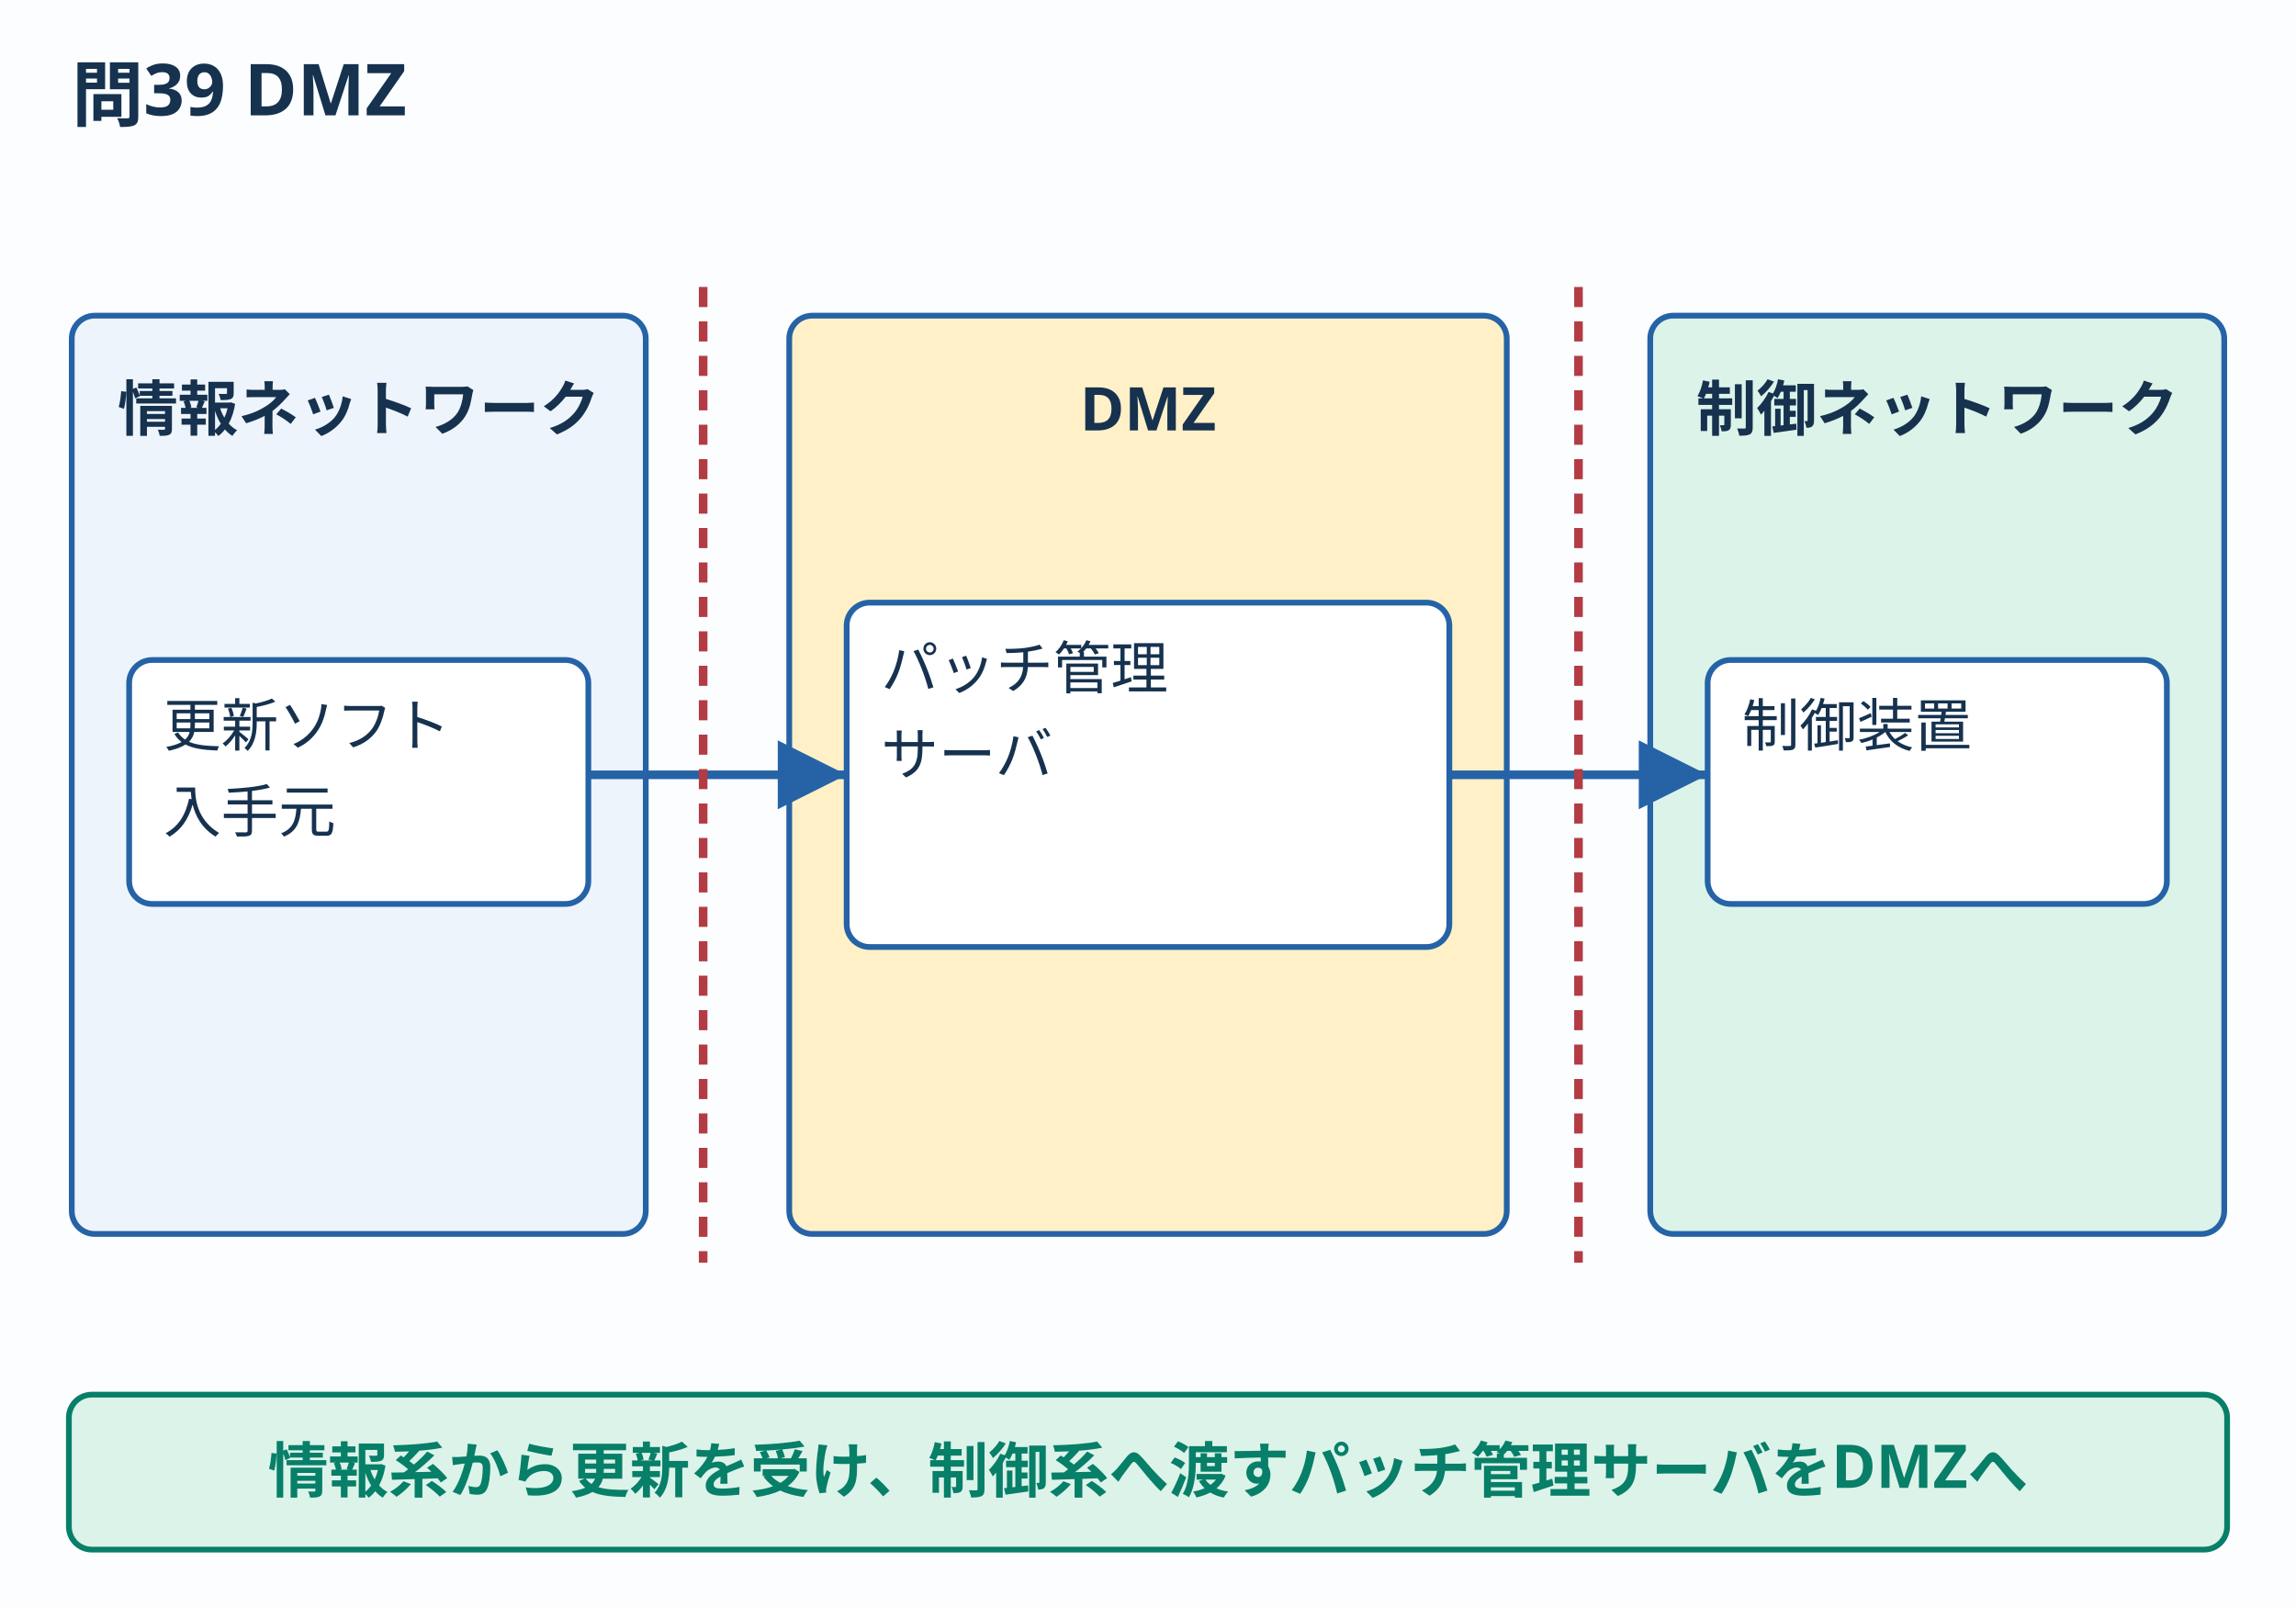
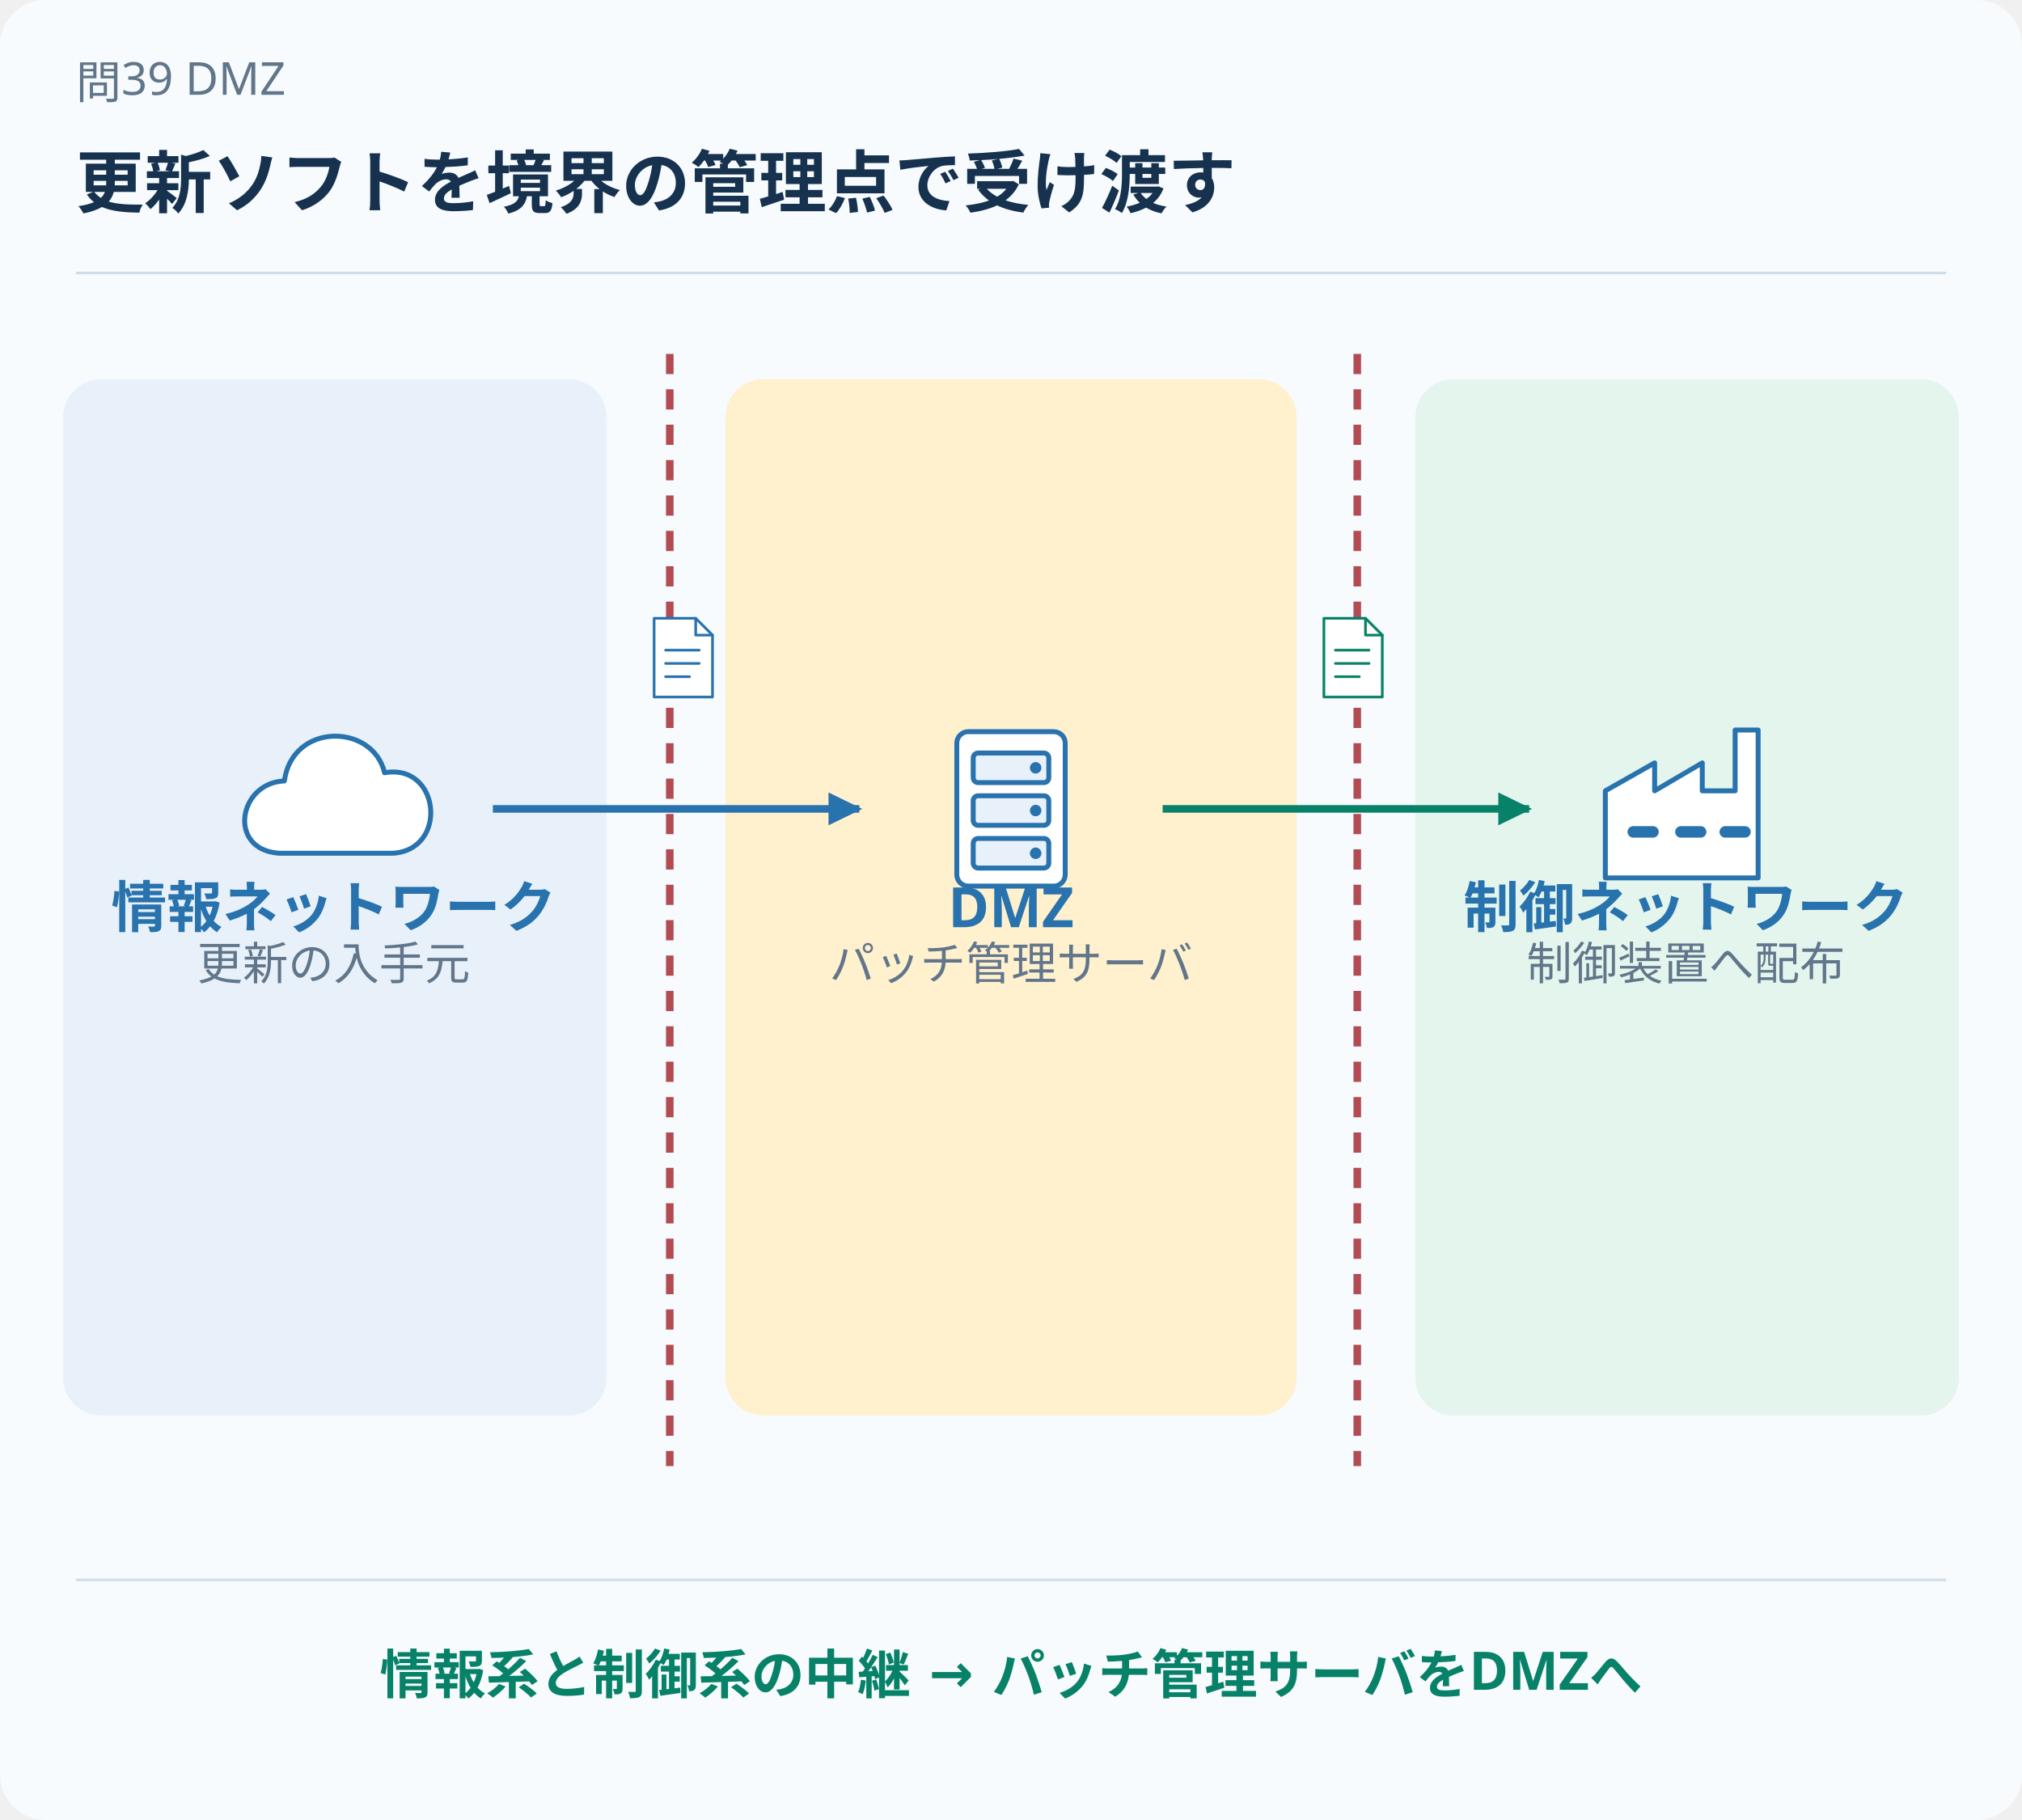
- <svg xmlns="http://www.w3.org/2000/svg" viewBox="0 0 800 560" role="img" aria-labelledby="title39">
-   <defs>
-     <marker id="a39" markerWidth="9" markerHeight="9" refX="8" refY="4" orient="auto">
-       <path d="M0 0 L8 4 L0 8 Z" fill="#2563a6" />
-     </marker>
-   </defs>
-   <rect width="800" height="560" fill="#fbfdff" />
+ <svg xmlns="http://www.w3.org/2000/svg" viewBox="0 0 800 720" role="img" aria-labelledby="v7title39">
+   <rect width="800" height="720" rx="18" fill="#f8fbfe" />
  <g font-family="Meiryo,Yu Gothic,sans-serif">
-     <text x="25" y="42" font-size="25" fill="#16324f" font-weight="700">問39 DMZ</text>
-     <rect x="25" y="110" width="200" height="320" rx="8" fill="#edf4fb" stroke="#2563a6" stroke-width="2" />
-     <text x="125.0" y="150" font-size="21" fill="#16324f" text-anchor="middle" font-weight="700">情報ネットワーク</text>
-     <rect x="275" y="110" width="250" height="320" rx="8" fill="#fff0c7" stroke="#2563a6" stroke-width="2" />
-     <text x="400.0" y="150" font-size="21" fill="#16324f" text-anchor="middle" font-weight="700">DMZ</text>
-     <rect x="575" y="110" width="200" height="320" rx="8" fill="#dcf3e9" stroke="#2563a6" stroke-width="2" />
-     <text x="675.0" y="150" font-size="21" fill="#16324f" text-anchor="middle" font-weight="700">制御ネットワーク</text>
-     <rect x="45" y="230" width="160" height="85" rx="8" fill="white" stroke="#2563a6" stroke-width="2" />
-     <text x="57" y="260" font-size="20" fill="#16324f" text-anchor="start" font-weight="400">更新ソフト</text>
-     <text x="57" y="290" font-size="20" fill="#16324f" text-anchor="start" font-weight="400">入手元</text>
-     <rect x="295" y="210" width="210" height="120" rx="8" fill="white" stroke="#2563a6" stroke-width="2" />
-     <text x="307" y="240" font-size="20" fill="#16324f" text-anchor="start" font-weight="400">パッチ管理</text>
-     <text x="307" y="270" font-size="20" fill="#16324f" text-anchor="start" font-weight="400">サーバ</text>
-     <rect x="595" y="230" width="160" height="85" rx="8" fill="white" stroke="#2563a6" stroke-width="2" />
-     <text x="607" y="260" font-size="20" fill="#16324f" text-anchor="start" font-weight="400">制御装置</text>
-     <path d="M205 270 L295 270" fill="none" stroke="#2563a6" stroke-width="3" marker-end="url(#a39)" />
-     <path d="M505 270 L595 270" fill="none" stroke="#2563a6" stroke-width="3" marker-end="url(#a39)" />
-     <path d="M245 100 L245 440" fill="none" stroke="#b33b44" stroke-width="3" stroke-dasharray="7 5" />
-     <path d="M550 100 L550 440" fill="none" stroke="#b33b44" stroke-width="3" stroke-dasharray="7 5" />
-     <rect x="24" y="486" width="752" height="54" rx="8" fill="#dcf3e9" stroke="#087f68" stroke-width="2" />
-     <text x="400" y="520" font-size="21" fill="#087f68" text-anchor="middle" font-weight="700">情報系から更新を受け、制御系へ渡すパッチ管理サーバをDMZへ</text>
+     <text x="30" y="39" font-size="18" fill="#61768a">問39 DMZ</text>
+     <text x="30" y="82" font-size="27" font-weight="700" fill="#16324f">更新ソフトを境界の管理点で受け渡す</text>
+     <path d="M30 108H770" stroke="#cbdde9" />
+     <rect x="25" y="150" width="215" height="410" rx="15" fill="#e8f1fa" stroke="none" stroke-width="2" />
+     <rect x="287" y="150" width="226" height="410" rx="15" fill="#fff0ce" stroke="none" stroke-width="2" />
+     <rect x="560" y="150" width="215" height="410" rx="15" fill="#e4f5ed" stroke="none" stroke-width="2" />
+     <path d="M265 140V580" stroke="#b34b52" stroke-width="3" fill="none" stroke-dasharray="8 6" />
+     <path d="M537 140V580" stroke="#b34b52" stroke-width="3" fill="none" stroke-dasharray="8 6" />
+     <g transform="translate(132 320) scale(0.65)" stroke="#2872ae" stroke-width="3" stroke-linecap="round" stroke-linejoin="round">
+       <path d="M-33 27C-65 25 -58 -16 -30 -17C-25 -53 24 -52 31 -22C65 -28 70 25 36 27Z" fill="white" />
+     </g>
+     <text x="132" y="366.8" font-size="22" fill="#2872ae" text-anchor="middle" font-weight="700">情報ネットワーク</text>
+     <text x="132" y="387.6" font-size="18" fill="#61768a" text-anchor="middle" font-weight="400">更新の入手元</text>
+     <g transform="translate(400 320) scale(0.65)" stroke="#2872ae" stroke-width="3" stroke-linecap="round" stroke-linejoin="round">
+       <rect x="-33" y="-47" width="66" height="94" rx="7" fill="white" />
+       <rect x="-23" y="-34" width="46" height="18" rx="3" fill="#e8f1fa" />
+       <circle cx="15" cy="-25" r="2" fill="#2872ae" />
+       <rect x="-23" y="-8" width="46" height="18" rx="3" fill="#e8f1fa" />
+       <circle cx="15" cy="1" r="2" fill="#2872ae" />
+       <rect x="-23" y="18" width="46" height="18" rx="3" fill="#e8f1fa" />
+       <circle cx="15" cy="27" r="2" fill="#2872ae" />
+     </g>
+     <text x="400" y="366.8" font-size="22" fill="#2872ae" text-anchor="middle" font-weight="700">DMZ</text>
+     <text x="400" y="387.6" font-size="18" fill="#61768a" text-anchor="middle" font-weight="400">パッチ管理サーバ</text>
+     <g transform="translate(667 320) scale(0.65)" stroke="#2872ae" stroke-width="3" stroke-linecap="round" stroke-linejoin="round">
+       <path d="M-49 42V-11L-19 -28V-11L10 -28V-11H30V-48H44V42Z" fill="white" />
+       <path d="M-32 14H-20M-3 14H9M24 14H36" stroke-width="7" />
+     </g>
+     <text x="667" y="366.8" font-size="22" fill="#2872ae" text-anchor="middle" font-weight="700">制御ネットワーク</text>
+     <text x="667" y="387.6" font-size="18" fill="#61768a" text-anchor="middle" font-weight="400">制御装置へ配布</text>
+     <path d="M195 320L340 320" stroke="#2872ae" stroke-width="3" fill="none" />
+     <path d="M340.0 320.0L328.3 325.7L328.3 314.3Z" stroke="#2872ae" stroke-width="1" fill="#2872ae" />
+     <path d="M460 320L605 320" stroke="#078268" stroke-width="3" fill="none" />
+     <path d="M605.0 320.0L593.3 325.7L593.3 314.3Z" stroke="#078268" stroke-width="1" fill="#078268" />
+     <g transform="translate(270 260) scale(0.35)" stroke="#2872ae" stroke-width="3" stroke-linecap="round" stroke-linejoin="round">
+       <path d="M-32 -44H15L34 -25V45H-32Z" fill="white" />
+       <path d="M15 -44V-25H34M-19 -8H19M-19 7H19M-19 22H8" fill="none" />
+     </g>
+     <g transform="translate(535 260) scale(0.35)" stroke="#078268" stroke-width="3" stroke-linecap="round" stroke-linejoin="round">
+       <path d="M-32 -44H15L34 -25V45H-32Z" fill="white" />
+       <path d="M15 -44V-25H34M-19 -8H19M-19 7H19M-19 22H8" fill="none" />
+     </g>
+     <path d="M30 625H770" stroke="#cbdde9" />
+     <text x="400" y="670" font-size="21" font-weight="700" fill="#078268" text-anchor="middle">情報系と制御系の中継 → パッチ管理サーバをDMZへ</text>
  </g>
</svg>
